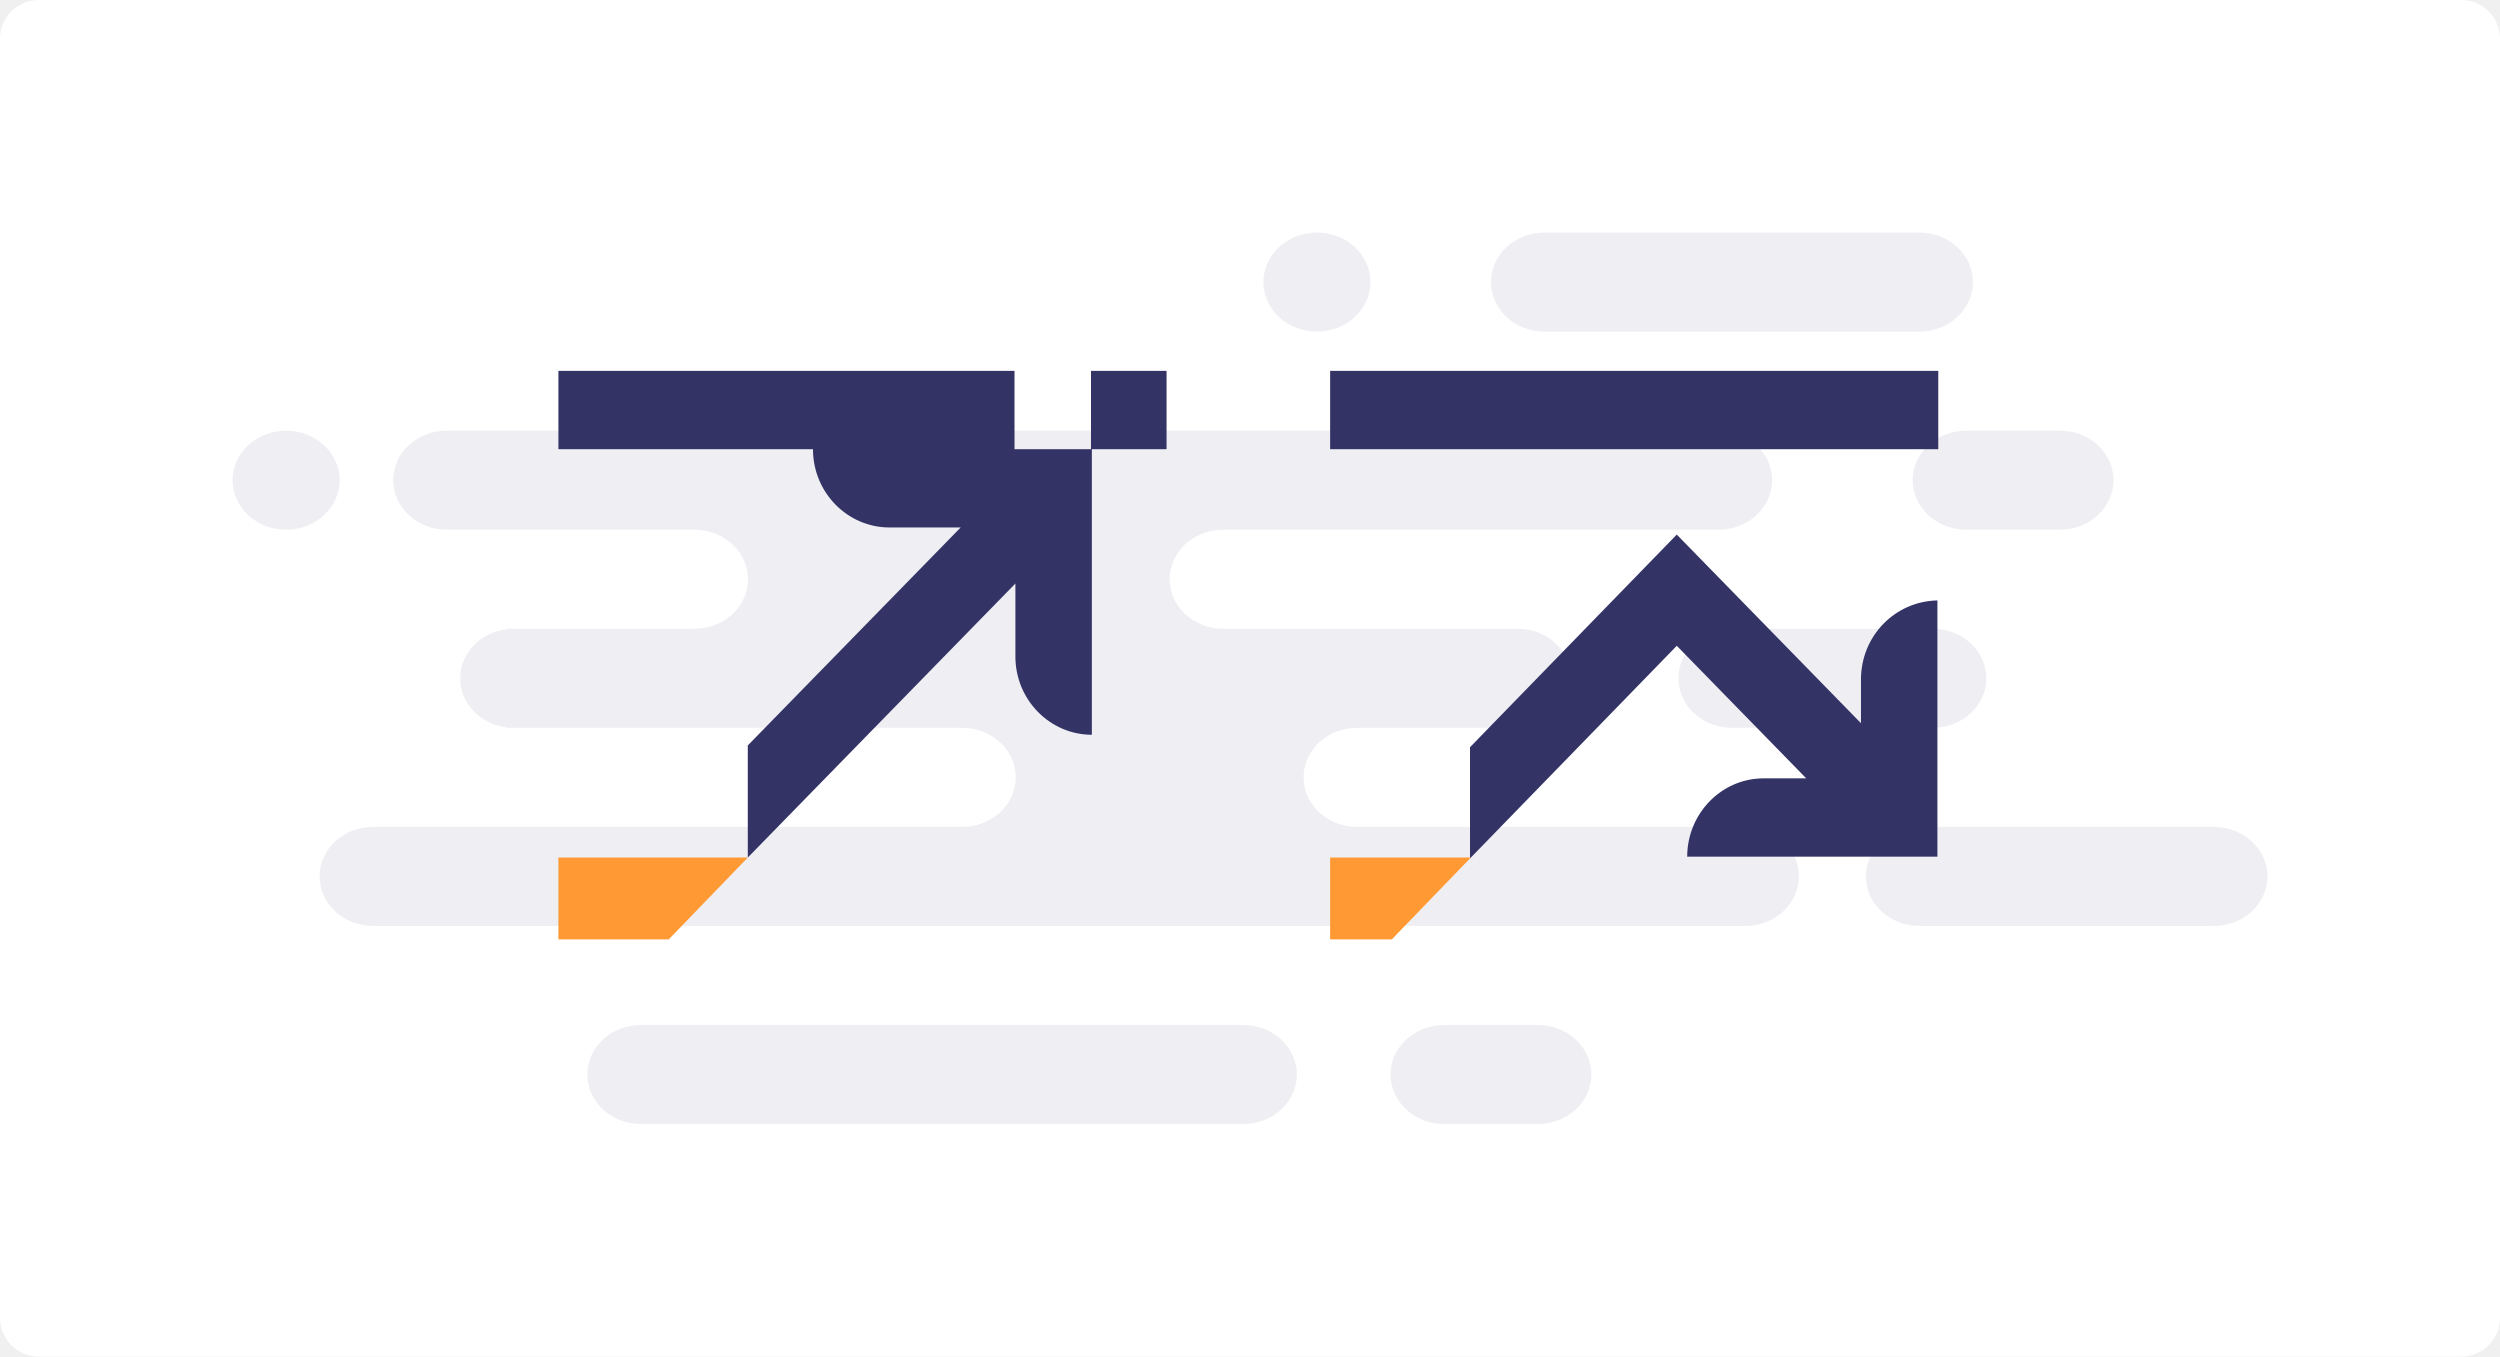
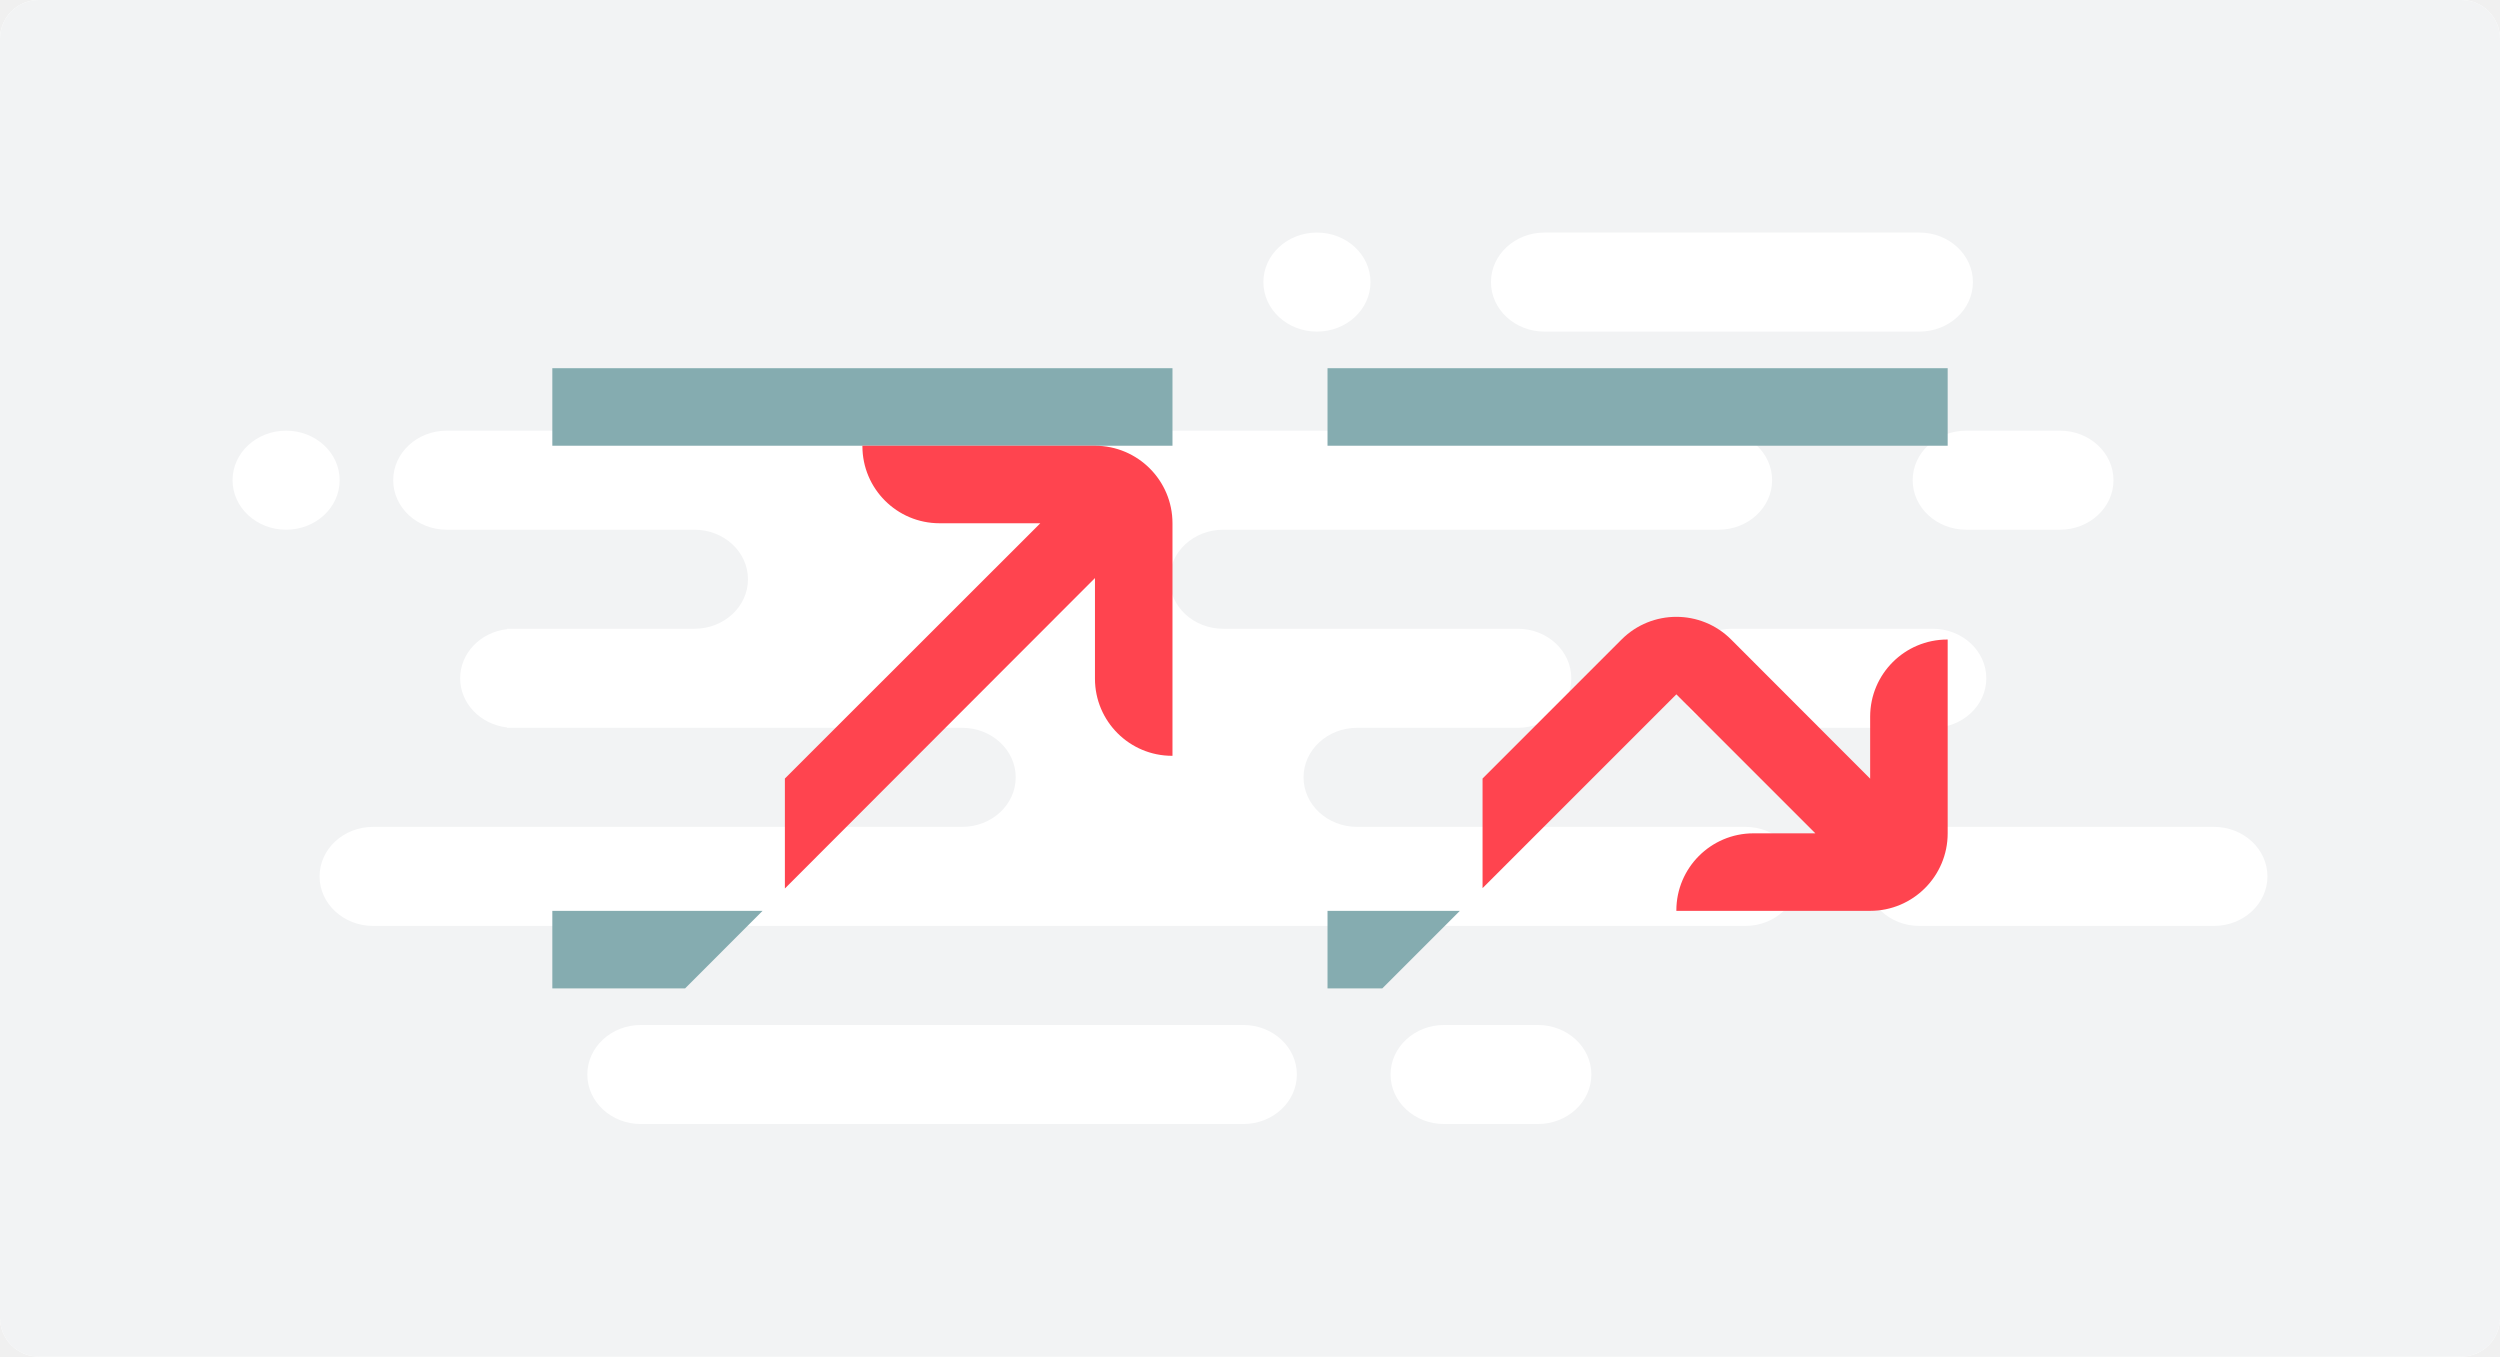
- <svg xmlns="http://www.w3.org/2000/svg" width="258" height="140">
-   <g fill="none" fill-rule="evenodd">
-     <rect width="258" height="140" fill="#FFF" rx="4" />
-     <path fill="#336" d="M149.033 85.333h31.085c3.053 0 5.527 2.289 5.527 5.111 0 2.823-2.474 5.112-5.527 5.112H38.507c-3.053 0-5.527-2.289-5.527-5.112 0-2.822 2.474-5.11 5.527-5.11h60.79c3.051 0 5.525-2.289 5.525-5.112s-2.474-5.11-5.526-5.11H52.322v-.04c-2.763-.323-4.834-2.496-4.834-5.072s2.071-4.749 4.834-5.072v-.04h19.342c3.053 0 5.527-2.287 5.527-5.11 0-2.823-2.474-5.111-5.527-5.111H46.105c-3.052 0-5.526-2.289-5.526-5.111 0-2.823 2.474-5.112 5.526-5.112h131.25c3.052 0 5.527 2.289 5.527 5.112 0 2.822-2.475 5.11-5.527 5.11h-51.118c-3.052 0-5.526 2.289-5.526 5.112s2.474 5.11 5.526 5.11h30.395c3.052 0 5.526 2.29 5.526 5.112 0 2.823-2.474 5.111-5.526 5.111h-16.58c-3.051 0-5.526 2.288-5.526 5.111s2.475 5.111 5.527 5.111h8.98zM29.526 44.444c3.052 0 5.527 2.289 5.527 5.112 0 2.822-2.475 5.11-5.527 5.11S24 52.379 24 49.557c0-2.823 2.474-5.112 5.526-5.112zM159.395 24h38.684c3.052 0 5.526 2.288 5.526 5.111s-2.474 5.111-5.526 5.111h-38.684c-3.052 0-5.527-2.288-5.527-5.11 0-2.824 2.475-5.112 5.527-5.112zm-23.487 0c3.052 0 5.526 2.288 5.526 5.111s-2.474 5.111-5.526 5.111c-3.052 0-5.526-2.288-5.526-5.11 0-2.824 2.474-5.112 5.526-5.112zm67.006 20.444h9.672c3.052 0 5.526 2.289 5.526 5.112 0 2.822-2.474 5.11-5.526 5.11h-9.672c-3.052 0-5.526-2.288-5.526-5.11 0-2.823 2.474-5.112 5.526-5.112zM178.737 64.89h20.724c3.052 0 5.526 2.288 5.526 5.111s-2.474 5.111-5.526 5.111h-20.724c-3.052 0-5.526-2.288-5.526-5.111s2.474-5.111 5.526-5.111zm19.342 20.444h30.395c3.052 0 5.526 2.289 5.526 5.111 0 2.823-2.474 5.112-5.526 5.112h-30.395c-3.052 0-5.526-2.289-5.526-5.112 0-2.822 2.474-5.11 5.526-5.11zm-131.94 20.445h62.17c3.052 0 5.527 2.288 5.527 5.11 0 2.824-2.475 5.112-5.527 5.112H66.14c-3.053 0-5.527-2.288-5.527-5.111s2.474-5.111 5.526-5.111zm82.894 0h9.67c3.053 0 5.527 2.288 5.527 5.11 0 2.824-2.474 5.112-5.526 5.112h-9.671c-3.052 0-5.526-2.288-5.526-5.111s2.474-5.111 5.526-5.111z" opacity=".08" />
-     <path d="M137 38h63.658v63.658H137z" />
-     <path fill="#336" d="M137.269 38.275h62.761v8.08h-62.76v-8.08zm54.782 31.86c0-4.499 3.497-8.08 7.89-8.171v26.442h-25.822c0-4.407 3.497-8.08 7.89-8.08h4.393l-13.359-13.68-21.339 21.944V77.113l21.339-21.944 19.008 19.465v-4.499z" />
-     <path fill="#F93" fill-rule="nonzero" d="M137.269 88.498v8.447h6.366l8.159-8.447z" />
-     <path d="M57 38h63.658v63.658H57z" />
-     <path fill="#336" d="M104.699 46.355h7.89v-8.08h7.8v8.08h-7.71v29.473c-4.304 0-7.89-3.581-7.89-8.08v-7.529L77.172 88.498V76.929L99.14 54.435h-7.352c-4.304 0-7.89-3.581-7.89-8.08h-26.27v-8.08h47.07v8.08z" />
-     <path fill="#F93" fill-rule="nonzero" d="M57.628 88.498v8.447h11.386l8.159-8.447z" />
+ <svg xmlns="http://www.w3.org/2000/svg" width="258px" height="140px" viewBox="0 0 258 140" version="1.1">
+   <g id="Light-Theme" stroke="none" stroke-width="1" fill="none" fill-rule="evenodd">
+     <g id="images/img-two-trade-types">
+       <g id="img-rise-fall">
+         <rect id="bg" fill="#FFFFFF" fill-rule="nonzero" x="0" y="0" width="258" height="140" rx="4" />
+         <g>
+           <rect id="bg-all" fill="#F2F3F4" fill-rule="nonzero" x="0" y="-1.42108547e-14" width="258" height="140" rx="4" />
+           <g id="bg-clouds" transform="translate(24, 24)" fill="#FFFFFF" fill-rule="nonzero">
+             <path d="M125.033,61.333 L156.118,61.333 C159.171,61.333 161.645,63.622 161.645,66.444 C161.645,69.267 159.171,71.556 156.118,71.556 L14.507,71.556 C11.454,71.556 8.98,69.267 8.98,66.444 C8.98,63.622 11.454,61.333 14.507,61.333 L75.296,61.333 C78.348,61.333 80.822,59.045 80.822,56.222 C80.822,53.399 78.348,51.111 75.296,51.111 L28.322,51.111 L28.322,51.072 C25.559,50.749 23.488,48.576 23.488,46 C23.488,43.424 25.559,41.251 28.322,40.928 L28.322,40.889 L47.664,40.889 C50.717,40.889 53.191,38.601 53.191,35.778 C53.191,32.955 50.717,30.667 47.664,30.667 L22.105,30.667 C19.053,30.667 16.579,28.378 16.579,25.556 C16.579,22.733 19.053,20.444 22.105,20.444 L153.355,20.444 C156.407,20.444 158.882,22.733 158.882,25.556 C158.882,28.378 156.407,30.667 153.355,30.667 L102.237,30.667 C99.185,30.667 96.711,32.955 96.711,35.778 C96.711,38.601 99.185,40.889 102.237,40.889 L132.632,40.889 C135.684,40.889 138.158,43.177 138.158,46 C138.158,48.823 135.684,51.111 132.632,51.111 L116.053,51.111 C113.001,51.111 110.526,53.399 110.526,56.222 C110.526,59.045 113.001,61.333 116.053,61.333 L125.033,61.333 Z M5.526,20.444 C8.578,20.444 11.053,22.733 11.053,25.556 C11.053,28.378 8.578,30.667 5.526,30.667 C2.474,30.667 0,28.378 0,25.556 C0,22.733 2.474,20.444 5.526,20.444 Z M135.395,-7.10542736e-15 L174.079,-7.10542736e-15 C177.131,-7.10542736e-15 179.605,2.288 179.605,5.111 C179.605,7.934 177.131,10.222 174.079,10.222 L135.395,10.222 C132.343,10.222 129.868,7.934 129.868,5.111 C129.868,2.288 132.343,-7.10542736e-15 135.395,-7.10542736e-15 Z M111.908,-7.10542736e-15 C114.96,-7.10542736e-15 117.434,2.288 117.434,5.111 C117.434,7.934 114.96,10.222 111.908,10.222 C108.856,10.222 106.382,7.934 106.382,5.111 C106.382,2.288 108.856,-7.10542736e-15 111.908,-7.10542736e-15 Z M178.914,20.444 L188.586,20.444 C191.638,20.444 194.112,22.733 194.112,25.556 C194.112,28.378 191.638,30.667 188.586,30.667 L178.914,30.667 C175.862,30.667 173.388,28.378 173.388,25.556 C173.388,22.733 175.862,20.444 178.914,20.444 Z M154.737,40.889 L175.461,40.889 C178.513,40.889 180.987,43.177 180.987,46 C180.987,48.823 178.513,51.111 175.461,51.111 L154.737,51.111 C151.685,51.111 149.211,48.823 149.211,46 C149.211,43.177 151.685,40.889 154.737,40.889 Z M174.079,61.333 L204.474,61.333 C207.526,61.333 210,63.622 210,66.444 C210,69.267 207.526,71.556 204.474,71.556 L174.079,71.556 C171.027,71.556 168.553,69.267 168.553,66.444 C168.553,63.622 171.027,61.333 174.079,61.333 Z M42.138,81.778 L104.309,81.778 C107.361,81.778 109.836,84.066 109.836,86.889 C109.836,89.712 107.361,92 104.309,92 L42.138,92 C39.086,92 36.612,89.712 36.612,86.889 C36.612,84.066 39.086,81.778 42.138,81.778 Z M125.033,81.778 L134.704,81.778 C137.756,81.778 140.23,84.066 140.23,86.889 C140.23,89.712 137.756,92 134.704,92 L125.033,92 C121.981,92 119.507,89.712 119.507,86.889 C119.507,84.066 121.981,81.778 125.033,81.778 Z" id="Shape" />
+           </g>
+           <g id="ic-trade-types" transform="translate(57, 38)">
+             <g id="trade/trade_types/ic-no-touch/16" transform="translate(80, 0)">
+               <g id="Group" transform="translate(-0, -0)">
+                 <g id="atoms/icons/16px/trade_types/ic-no-touch" fill-rule="nonzero">
+                   <g id="notouch_ic">
+                     <path d="M13.656,56 L5.656,64 L2.15383267e-12,64 L2.15383267e-12,56 L13.656,56 Z M64,0 L64,8 L0,8 L0,0 L64,0 Z" id="secondary" fill="#85ACB0" />
+                     <path d="M63.96,28 C59.564,28 56,31.564 56,35.96 L56,42.36 L41.656,28 C38.532,24.877 33.468,24.877 30.344,28 L16,42.344 L16,53.656 L36,33.656 L50.344,48 L43.944,48 C39.554,48.009 36,51.57 36,55.96 L36,56 L56,56 C60.418,56 64,52.418 64,48 L64,28 L63.96,28 Z" id="primary" fill="#FF444F" />
+                   </g>
+                 </g>
+               </g>
+             </g>
+             <g id="trade/trade_types/ic-touch/16">
+               <g id="Group" transform="translate(-0, -0)">
+                 <g id="atoms/icons/16px/trade_types/ic-touch" fill-rule="nonzero">
+                   <g id="touch_ic">
+                     <path d="M21.696,56 L16,61.704 L13.704,64 L-4.65849581e-13,64 L-4.65849581e-13,56 L21.696,56 Z M64,0 L64,8 L3.1086246e-15,8 L3.1086246e-15,0 L64,0 Z" id="secondary" fill="#85ACB0" />
+                     <path d="M63.96,40 L64,40 L64,16 C64,11.582 60.418,8 56,8 L32,8 L32,8.04 C32,12.436 35.564,16 39.96,16 L50.36,16 L24,42.344 L24,53.692 L56,21.656 L56,32.056 C56.009,36.446 59.57,40 63.96,40 Z" id="primary" fill="#FF444F" />
+                   </g>
+                 </g>
+               </g>
+             </g>
+           </g>
+         </g>
+       </g>
+     </g>
  </g>
</svg>
